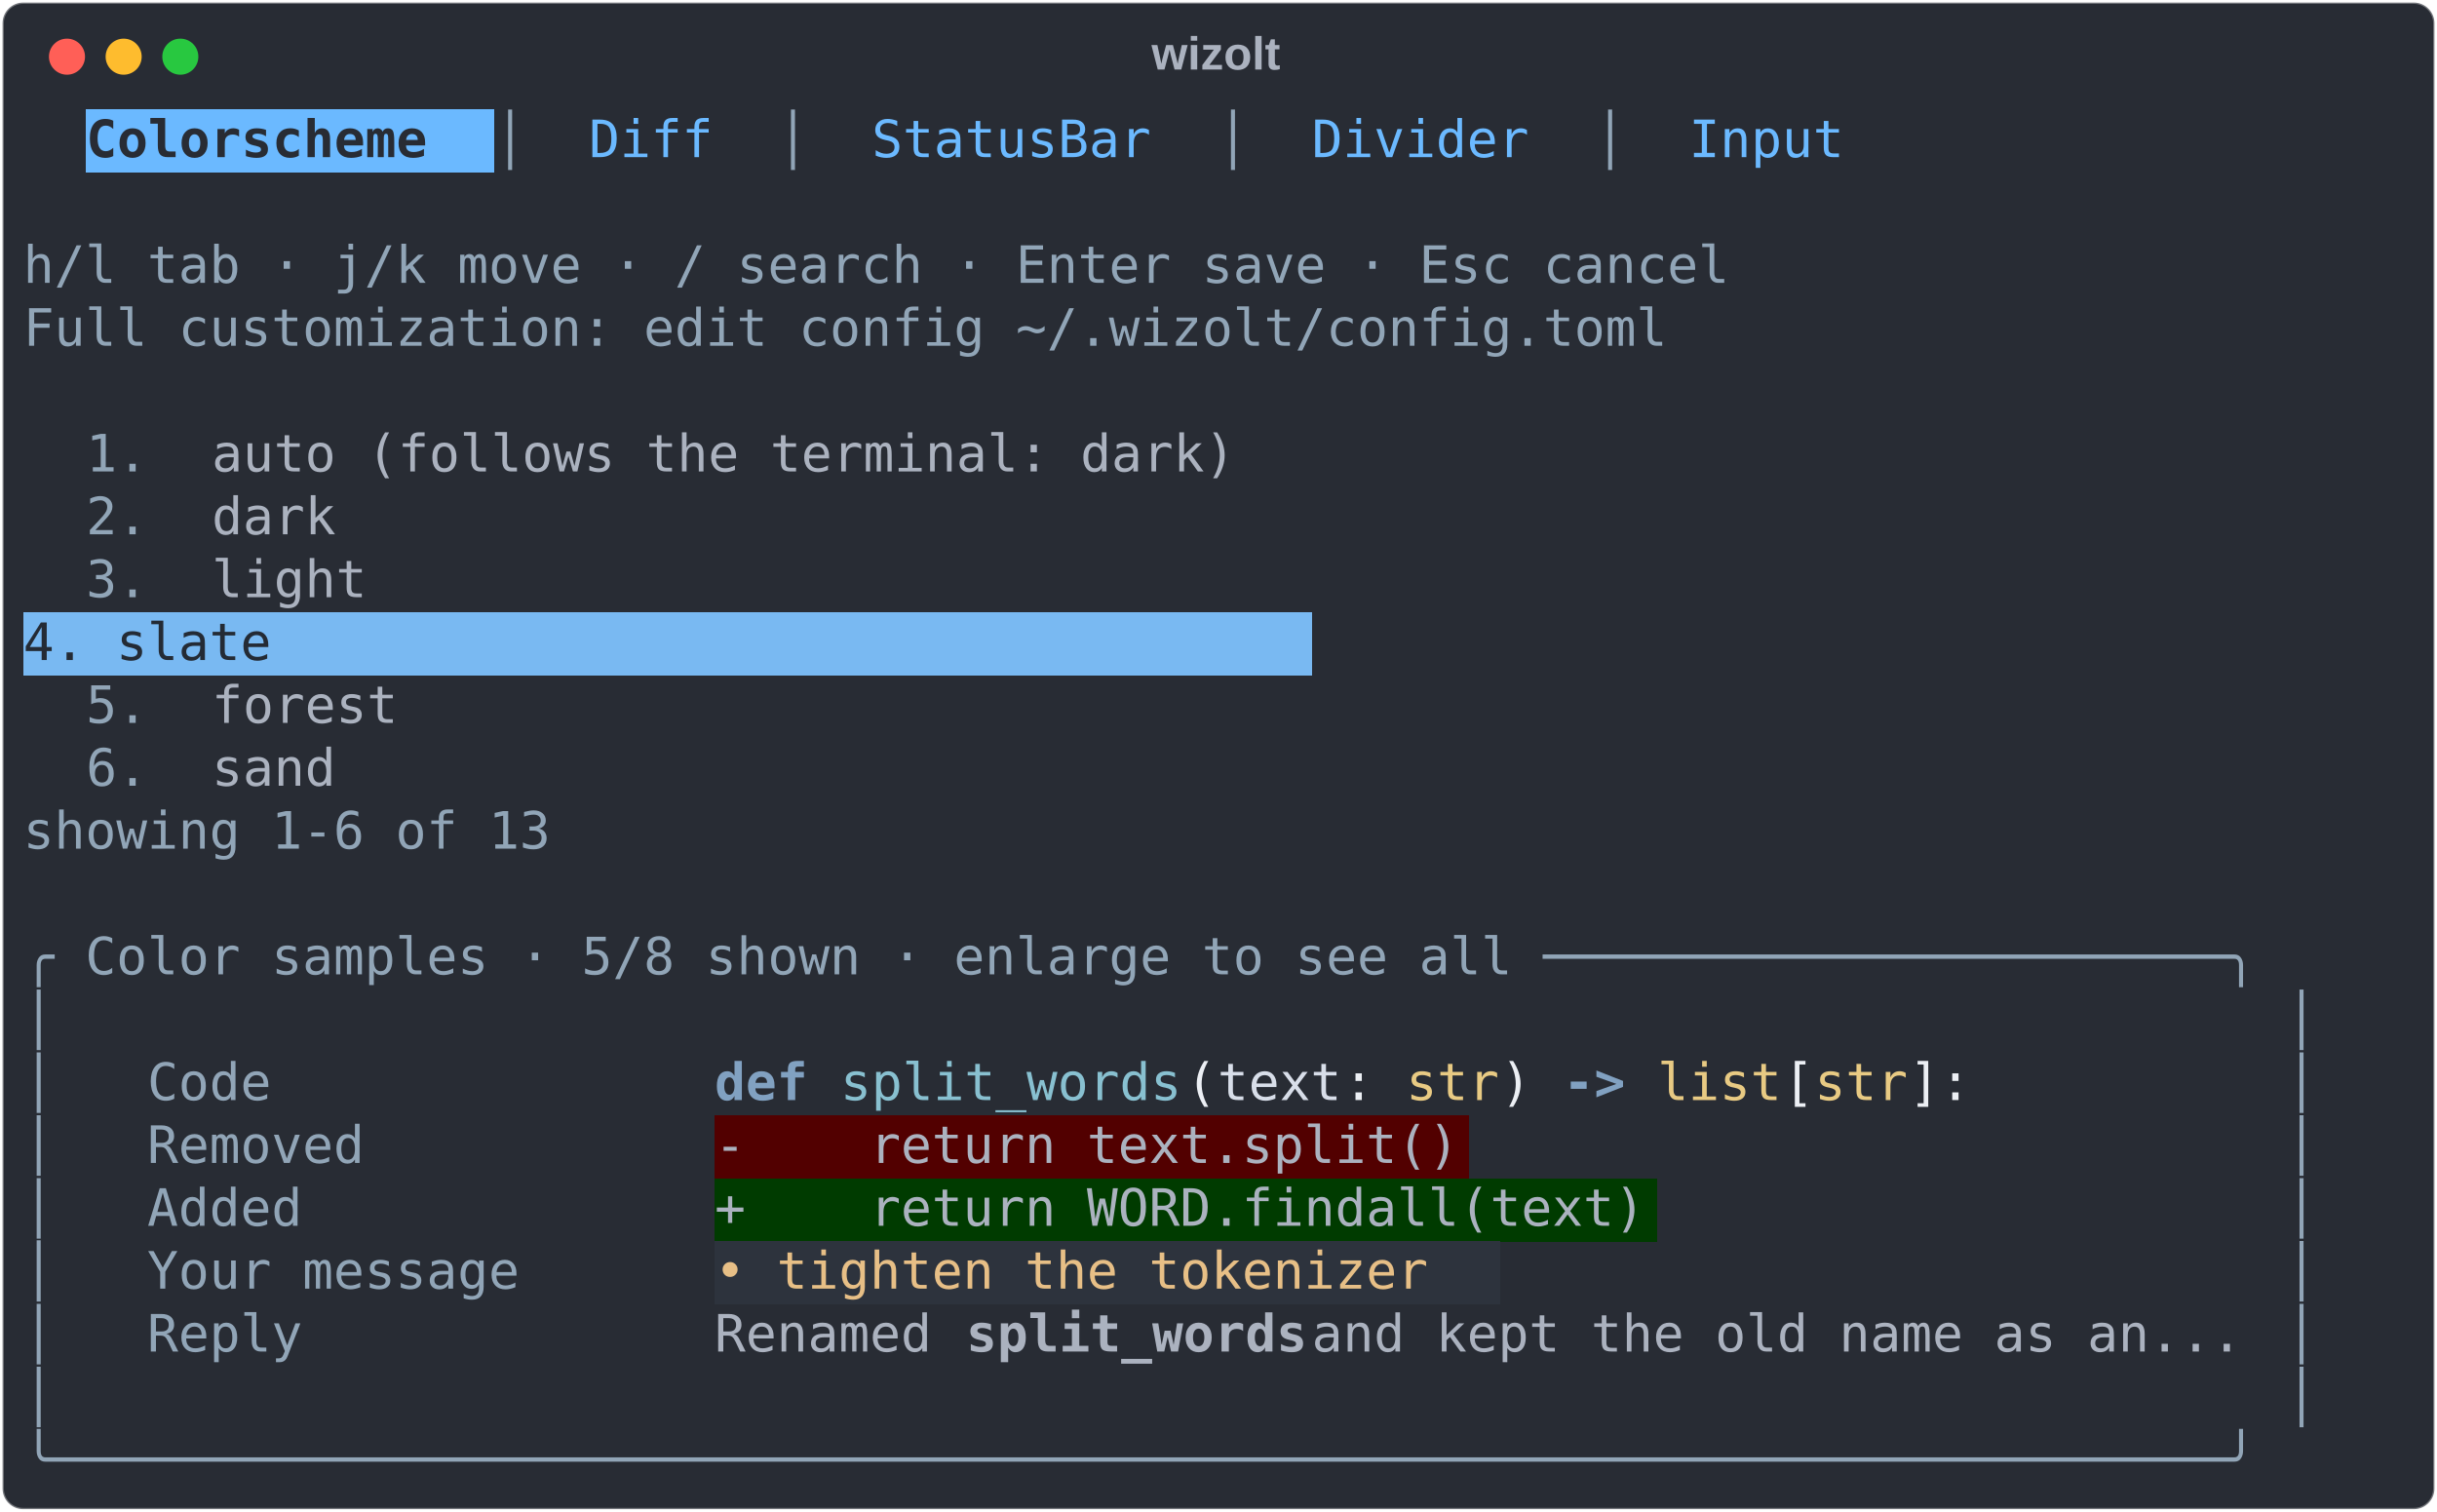
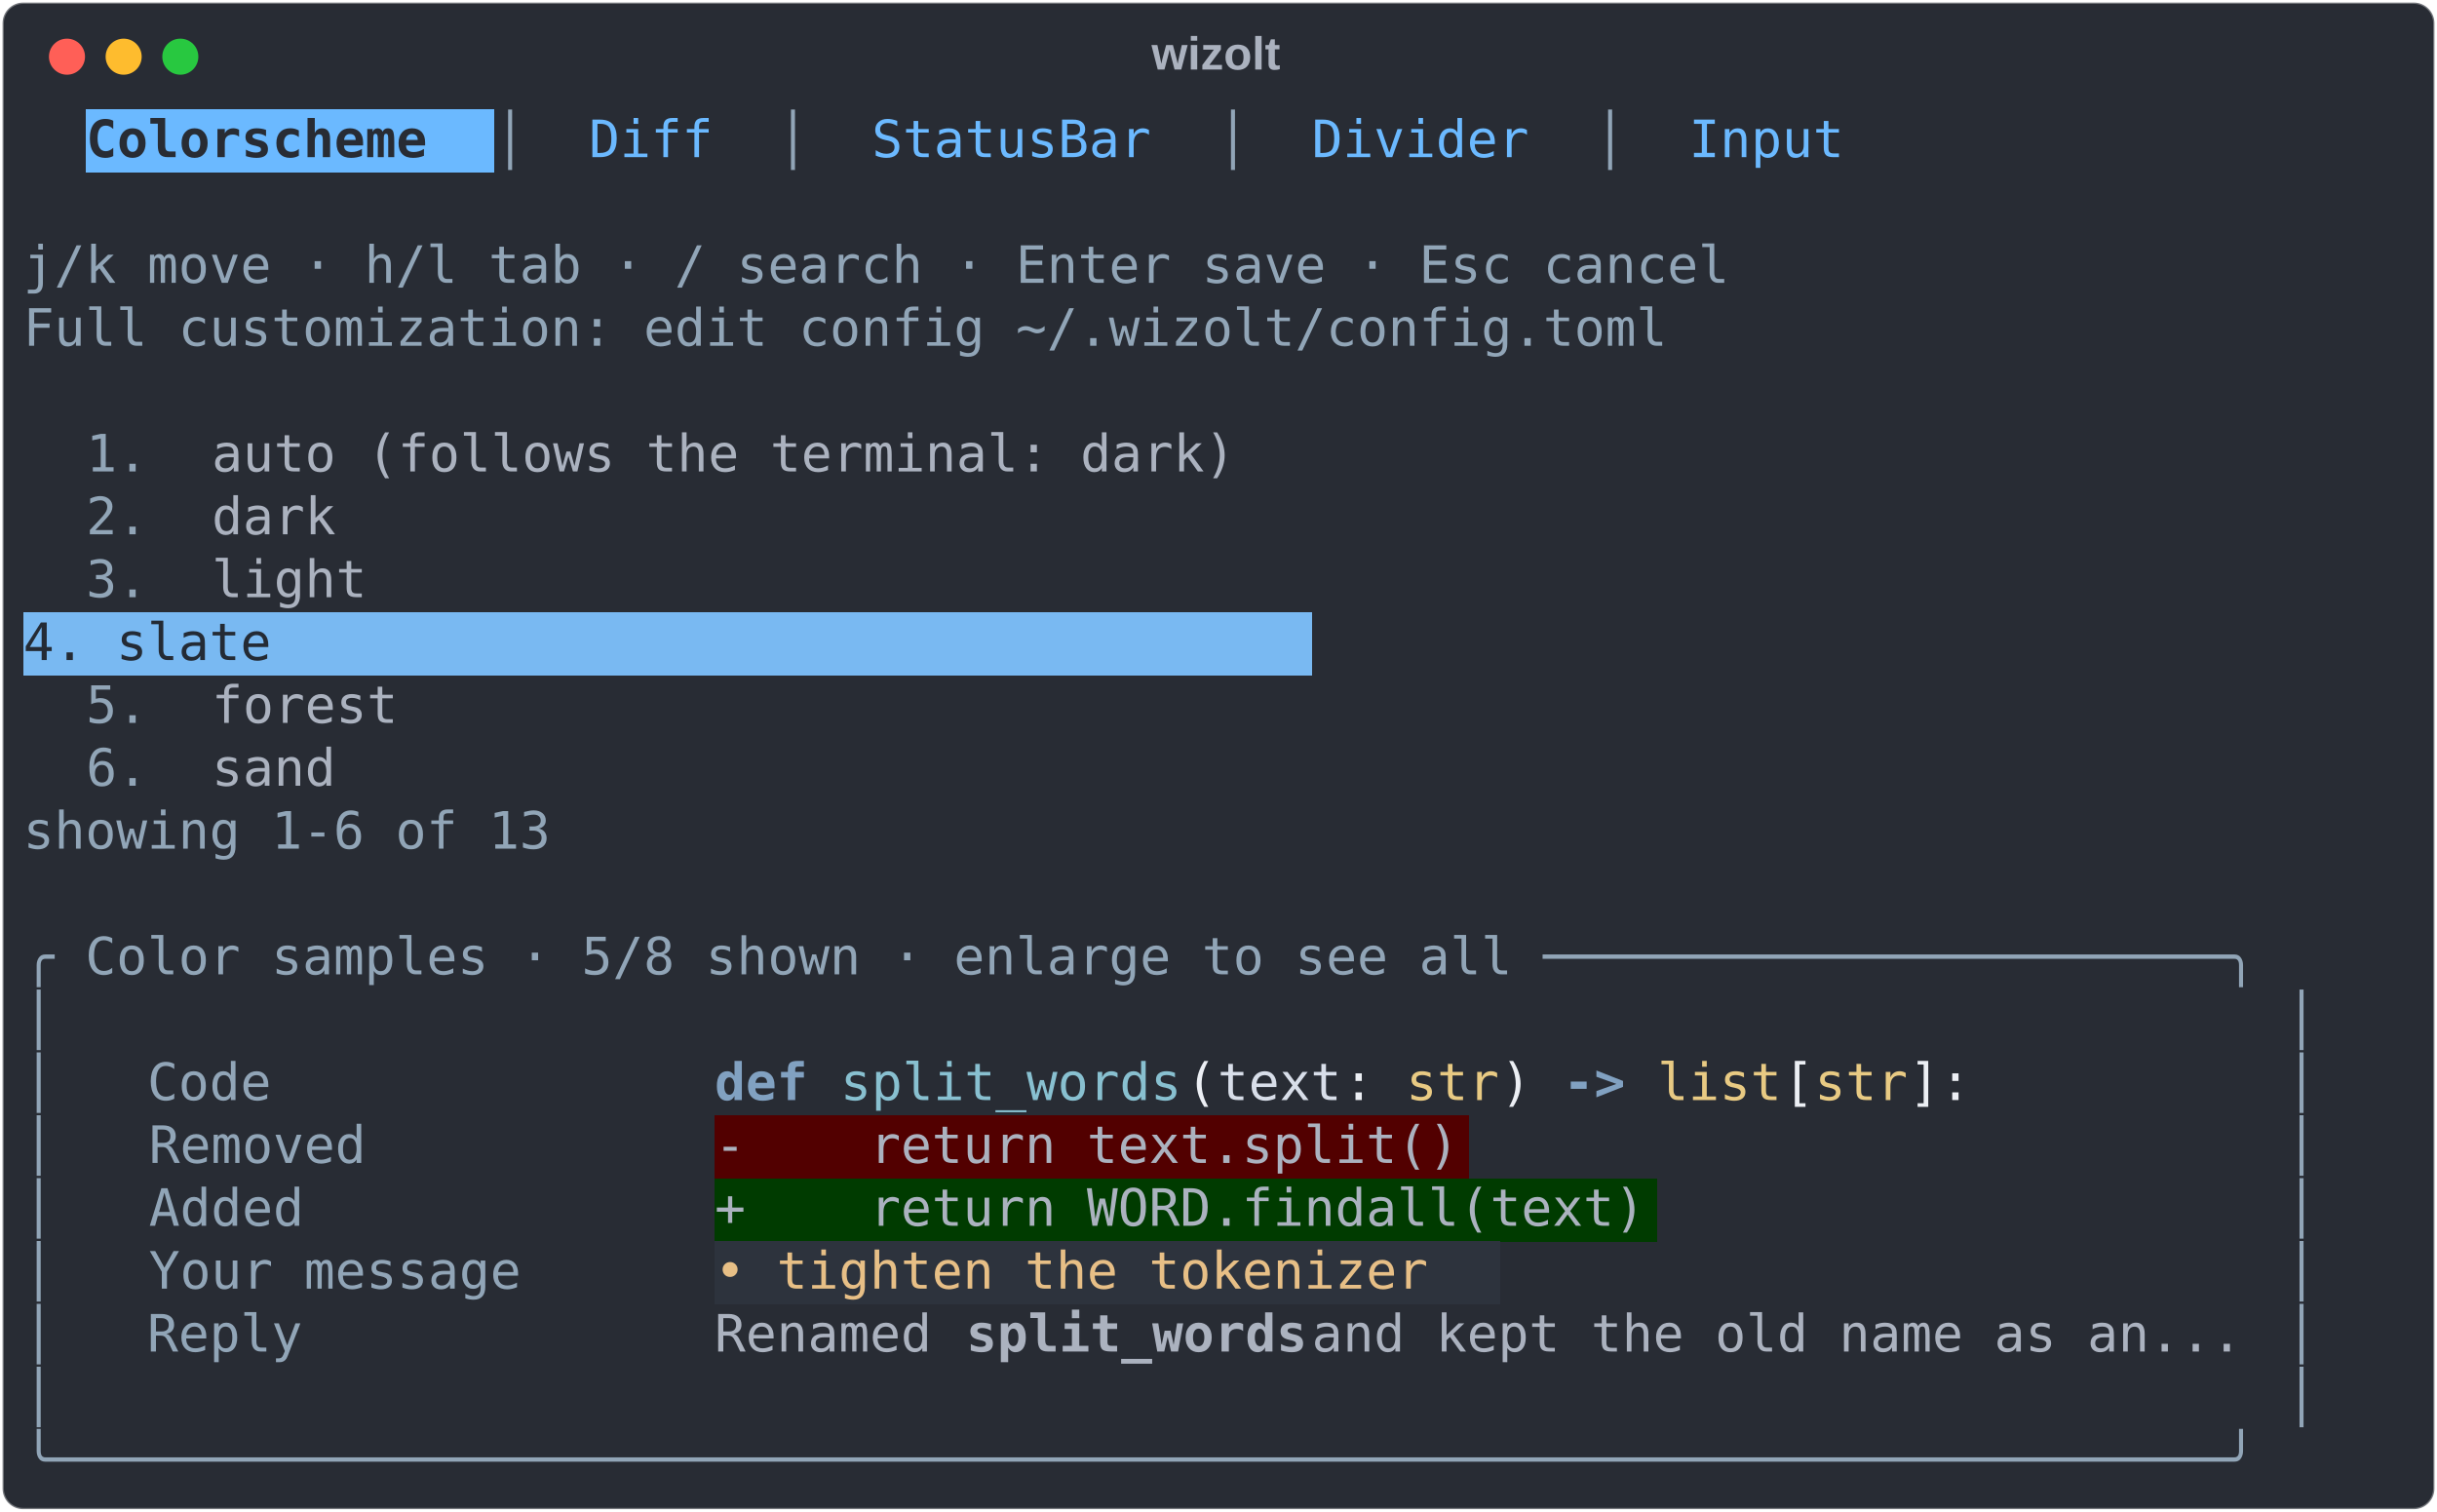
<svg xmlns="http://www.w3.org/2000/svg" class="rich-terminal" viewBox="0 0 946 586.8">
  <style>

    @font-face {
        font-family: "Fira Code";
        src: local("FiraCode-Regular"),
                url("https://cdnjs.cloudflare.com/ajax/libs/firacode/6.2.0/woff2/FiraCode-Regular.woff2") format("woff2"),
                url("https://cdnjs.cloudflare.com/ajax/libs/firacode/6.2.0/woff/FiraCode-Regular.woff") format("woff");
        font-style: normal;
        font-weight: 400;
    }
    @font-face {
        font-family: "Fira Code";
        src: local("FiraCode-Bold"),
                url("https://cdnjs.cloudflare.com/ajax/libs/firacode/6.2.0/woff2/FiraCode-Bold.woff2") format("woff2"),
                url("https://cdnjs.cloudflare.com/ajax/libs/firacode/6.2.0/woff/FiraCode-Bold.woff") format("woff");
        font-style: bold;
        font-weight: 700;
    }

    .appearance-picker-matrix {
        font-family: Fira Code, monospace;
        font-size: 20px;
        line-height: 24.4px;
        font-variant-east-asian: full-width;
    }

    .appearance-picker-title {
        font-size: 18px;
        font-weight: bold;
        font-family: arial;
    }

    .appearance-picker-r1 { fill: #abb2bf }
.appearance-picker-r2 { fill: #282c34;font-weight: bold }
.appearance-picker-r3 { fill: #91a5b7 }
.appearance-picker-r4 { fill: #6bb9ff }
.appearance-picker-r5 { fill: #242b35 }
.appearance-picker-r6 { fill: #81a1c1;font-weight: bold }
.appearance-picker-r7 { fill: #88c0d0 }
.appearance-picker-r8 { fill: #eceff4 }
.appearance-picker-r9 { fill: #d8dee9 }
.appearance-picker-r10 { fill: #e8ca83 }
.appearance-picker-r11 { fill: #e7bf86 }
.appearance-picker-r12 { fill: #abb2bf;font-weight: bold }
    </style>
  <defs>
    <clipPath id="appearance-picker-clip-terminal">
      <rect x="0" y="0" width="926.2" height="535.8" />
    </clipPath>
    <clipPath id="appearance-picker-line-0">
      <rect x="0" y="1.5" width="927.2" height="24.65" />
    </clipPath>
    <clipPath id="appearance-picker-line-1">
      <rect x="0" y="25.9" width="927.2" height="24.65" />
    </clipPath>
    <clipPath id="appearance-picker-line-2">
      <rect x="0" y="50.3" width="927.2" height="24.65" />
    </clipPath>
    <clipPath id="appearance-picker-line-3">
      <rect x="0" y="74.7" width="927.2" height="24.65" />
    </clipPath>
    <clipPath id="appearance-picker-line-4">
      <rect x="0" y="99.1" width="927.2" height="24.65" />
    </clipPath>
    <clipPath id="appearance-picker-line-5">
      <rect x="0" y="123.5" width="927.2" height="24.65" />
    </clipPath>
    <clipPath id="appearance-picker-line-6">
      <rect x="0" y="147.9" width="927.2" height="24.65" />
    </clipPath>
    <clipPath id="appearance-picker-line-7">
      <rect x="0" y="172.3" width="927.2" height="24.65" />
    </clipPath>
    <clipPath id="appearance-picker-line-8">
      <rect x="0" y="196.7" width="927.2" height="24.65" />
    </clipPath>
    <clipPath id="appearance-picker-line-9">
      <rect x="0" y="221.1" width="927.2" height="24.65" />
    </clipPath>
    <clipPath id="appearance-picker-line-10">
      <rect x="0" y="245.5" width="927.2" height="24.65" />
    </clipPath>
    <clipPath id="appearance-picker-line-11">
      <rect x="0" y="269.9" width="927.2" height="24.65" />
    </clipPath>
    <clipPath id="appearance-picker-line-12">
      <rect x="0" y="294.3" width="927.2" height="24.65" />
    </clipPath>
    <clipPath id="appearance-picker-line-13">
      <rect x="0" y="318.7" width="927.2" height="24.65" />
    </clipPath>
    <clipPath id="appearance-picker-line-14">
      <rect x="0" y="343.1" width="927.2" height="24.65" />
    </clipPath>
    <clipPath id="appearance-picker-line-15">
      <rect x="0" y="367.5" width="927.2" height="24.65" />
    </clipPath>
    <clipPath id="appearance-picker-line-16">
      <rect x="0" y="391.9" width="927.2" height="24.65" />
    </clipPath>
    <clipPath id="appearance-picker-line-17">
      <rect x="0" y="416.3" width="927.2" height="24.65" />
    </clipPath>
    <clipPath id="appearance-picker-line-18">
      <rect x="0" y="440.7" width="927.2" height="24.65" />
    </clipPath>
    <clipPath id="appearance-picker-line-19">
      <rect x="0" y="465.1" width="927.2" height="24.65" />
    </clipPath>
    <clipPath id="appearance-picker-line-20">
      <rect x="0" y="489.5" width="927.2" height="24.65" />
    </clipPath>
  </defs>
  <rect fill="#282c34" stroke="rgba(255,255,255,0.35)" stroke-width="1" x="1" y="1" width="944" height="584.8" rx="8" />
  <text class="appearance-picker-title" fill="#abb2bf" text-anchor="middle" x="472" y="27">wizolt</text>
  <g transform="translate(26,22)">
    <circle cx="0" cy="0" r="7" fill="#ff5f57" />
    <circle cx="22" cy="0" r="7" fill="#febc2e" />
    <circle cx="44" cy="0" r="7" fill="#28c840" />
  </g>
  <g transform="translate(9, 41)" clip-path="url(#appearance-picker-clip-terminal)">
    <rect fill="#6bb9ff" x="24.4" y="1.5" width="158.6" height="24.65" shape-rendering="crispEdges" />
    <rect fill="#79b9f2" x="0" y="196.7" width="500.2" height="24.65" shape-rendering="crispEdges" />
    <rect fill="#520000" x="268.4" y="391.9" width="292.8" height="24.65" shape-rendering="crispEdges" />
    <rect fill="#003b00" x="268.4" y="416.3" width="366" height="24.65" shape-rendering="crispEdges" />
    <rect fill="#2d333d" x="268.4" y="440.7" width="305" height="24.65" shape-rendering="crispEdges" />
    <g class="appearance-picker-matrix">
      <text class="appearance-picker-r2" x="24.4" y="20" textLength="158.6" clip-path="url(#appearance-picker-line-0)"> Colorscheme </text>
      <text class="appearance-picker-r3" x="183" y="20" textLength="36.6" clip-path="url(#appearance-picker-line-0)"> │ </text>
      <text class="appearance-picker-r4" x="219.6" y="20" textLength="73.2" clip-path="url(#appearance-picker-line-0)"> Diff </text>
      <text class="appearance-picker-r3" x="292.8" y="20" textLength="36.6" clip-path="url(#appearance-picker-line-0)"> │ </text>
      <text class="appearance-picker-r4" x="329.4" y="20" textLength="134.2" clip-path="url(#appearance-picker-line-0)"> StatusBar </text>
      <text class="appearance-picker-r3" x="463.6" y="20" textLength="36.6" clip-path="url(#appearance-picker-line-0)"> │ </text>
      <text class="appearance-picker-r4" x="500.2" y="20" textLength="109.8" clip-path="url(#appearance-picker-line-0)"> Divider </text>
      <text class="appearance-picker-r3" x="610" y="20" textLength="36.6" clip-path="url(#appearance-picker-line-0)"> │ </text>
      <text class="appearance-picker-r4" x="646.6" y="20" textLength="85.4" clip-path="url(#appearance-picker-line-0)"> Input </text>
      <text class="appearance-picker-r1" x="927.2" y="20" textLength="12.2" clip-path="url(#appearance-picker-line-0)">
</text>
      <text class="appearance-picker-r1" x="927.2" y="44.4" textLength="12.2" clip-path="url(#appearance-picker-line-1)">
</text>
-       <text class="appearance-picker-r3" x="0" y="68.8" textLength="695.4" clip-path="url(#appearance-picker-line-2)">  h/l tab · j/k move · / search · Enter save · Esc cancel</text>
+       <text class="appearance-picker-r3" x="0" y="68.8" textLength="695.4" clip-path="url(#appearance-picker-line-2)">  j/k move · h/l tab · / search · Enter save · Esc cancel</text>
      <text class="appearance-picker-r1" x="927.2" y="68.8" textLength="12.2" clip-path="url(#appearance-picker-line-2)">
</text>
      <text class="appearance-picker-r3" x="0" y="93.2" textLength="671" clip-path="url(#appearance-picker-line-3)">  Full customization: edit config ~/.wizolt/config.toml</text>
      <text class="appearance-picker-r1" x="927.2" y="93.2" textLength="12.2" clip-path="url(#appearance-picker-line-3)">
</text>
      <text class="appearance-picker-r1" x="927.2" y="117.6" textLength="12.2" clip-path="url(#appearance-picker-line-4)">
</text>
      <text class="appearance-picker-r3" x="24.4" y="142" textLength="48.8" clip-path="url(#appearance-picker-line-5)"> 1. </text>
      <text class="appearance-picker-r1" x="73.2" y="142" textLength="402.6" clip-path="url(#appearance-picker-line-5)">auto (follows the terminal: dark)</text>
      <text class="appearance-picker-r1" x="927.2" y="142" textLength="12.2" clip-path="url(#appearance-picker-line-5)">
</text>
      <text class="appearance-picker-r3" x="24.4" y="166.4" textLength="48.8" clip-path="url(#appearance-picker-line-6)"> 2. </text>
      <text class="appearance-picker-r1" x="73.2" y="166.4" textLength="48.8" clip-path="url(#appearance-picker-line-6)">dark</text>
      <text class="appearance-picker-r1" x="927.2" y="166.4" textLength="12.2" clip-path="url(#appearance-picker-line-6)">
</text>
      <text class="appearance-picker-r3" x="24.4" y="190.8" textLength="48.8" clip-path="url(#appearance-picker-line-7)"> 3. </text>
      <text class="appearance-picker-r1" x="73.2" y="190.8" textLength="61" clip-path="url(#appearance-picker-line-7)">light</text>
      <text class="appearance-picker-r1" x="927.2" y="190.8" textLength="12.2" clip-path="url(#appearance-picker-line-7)">
</text>
      <text class="appearance-picker-r5" x="0" y="215.2" textLength="500.2" clip-path="url(#appearance-picker-line-8)">   4. slate                              </text>
      <text class="appearance-picker-r1" x="927.2" y="215.2" textLength="12.2" clip-path="url(#appearance-picker-line-8)">
</text>
      <text class="appearance-picker-r3" x="24.4" y="239.6" textLength="48.8" clip-path="url(#appearance-picker-line-9)"> 5. </text>
      <text class="appearance-picker-r1" x="73.2" y="239.6" textLength="73.2" clip-path="url(#appearance-picker-line-9)">forest</text>
      <text class="appearance-picker-r1" x="927.2" y="239.6" textLength="12.2" clip-path="url(#appearance-picker-line-9)">
</text>
      <text class="appearance-picker-r3" x="24.4" y="264" textLength="48.8" clip-path="url(#appearance-picker-line-10)"> 6. </text>
      <text class="appearance-picker-r1" x="73.2" y="264" textLength="48.8" clip-path="url(#appearance-picker-line-10)">sand</text>
      <text class="appearance-picker-r1" x="927.2" y="264" textLength="12.2" clip-path="url(#appearance-picker-line-10)">
</text>
      <text class="appearance-picker-r3" x="0" y="288.4" textLength="231.8" clip-path="url(#appearance-picker-line-11)">  showing 1-6 of 13</text>
      <text class="appearance-picker-r1" x="927.2" y="288.4" textLength="12.2" clip-path="url(#appearance-picker-line-11)">
</text>
      <text class="appearance-picker-r1" x="927.2" y="312.8" textLength="12.2" clip-path="url(#appearance-picker-line-12)">
</text>
      <text class="appearance-picker-r3" x="0" y="337.2" textLength="902.8" clip-path="url(#appearance-picker-line-13)">  ╭ Color samples · 5/8 shown · enlarge to see all ──────────────────────╮</text>
      <text class="appearance-picker-r1" x="927.2" y="337.2" textLength="12.2" clip-path="url(#appearance-picker-line-13)">
</text>
      <text class="appearance-picker-r3" x="0" y="361.6" textLength="48.8" clip-path="url(#appearance-picker-line-14)">  │ </text>
      <text class="appearance-picker-r3" x="878.4" y="361.6" textLength="24.4" clip-path="url(#appearance-picker-line-14)"> │</text>
      <text class="appearance-picker-r1" x="927.2" y="361.6" textLength="12.2" clip-path="url(#appearance-picker-line-14)">
</text>
      <text class="appearance-picker-r3" x="0" y="386" textLength="268.4" clip-path="url(#appearance-picker-line-15)">  │   Code            </text>
      <text class="appearance-picker-r6" x="268.4" y="386" textLength="36.6" clip-path="url(#appearance-picker-line-15)">def</text>
      <text class="appearance-picker-r7" x="317.2" y="386" textLength="134.2" clip-path="url(#appearance-picker-line-15)">split_words</text>
      <text class="appearance-picker-r8" x="451.4" y="386" textLength="12.2" clip-path="url(#appearance-picker-line-15)">(</text>
      <text class="appearance-picker-r9" x="463.6" y="386" textLength="48.8" clip-path="url(#appearance-picker-line-15)">text</text>
      <text class="appearance-picker-r8" x="512.4" y="386" textLength="12.2" clip-path="url(#appearance-picker-line-15)">:</text>
      <text class="appearance-picker-r10" x="536.8" y="386" textLength="36.6" clip-path="url(#appearance-picker-line-15)">str</text>
      <text class="appearance-picker-r8" x="573.4" y="386" textLength="12.2" clip-path="url(#appearance-picker-line-15)">)</text>
      <text class="appearance-picker-r6" x="597.8" y="386" textLength="24.4" clip-path="url(#appearance-picker-line-15)">-&gt;</text>
      <text class="appearance-picker-r10" x="634.4" y="386" textLength="48.8" clip-path="url(#appearance-picker-line-15)">list</text>
      <text class="appearance-picker-r8" x="683.2" y="386" textLength="12.2" clip-path="url(#appearance-picker-line-15)">[</text>
      <text class="appearance-picker-r10" x="695.4" y="386" textLength="36.6" clip-path="url(#appearance-picker-line-15)">str</text>
      <text class="appearance-picker-r8" x="732" y="386" textLength="24.4" clip-path="url(#appearance-picker-line-15)">]:</text>
      <text class="appearance-picker-r3" x="878.4" y="386" textLength="24.4" clip-path="url(#appearance-picker-line-15)"> │</text>
      <text class="appearance-picker-r1" x="927.2" y="386" textLength="12.2" clip-path="url(#appearance-picker-line-15)">
</text>
-       <text class="appearance-picker-r3" x="0" y="410.4" textLength="268.4" clip-path="url(#appearance-picker-line-16)">  │   Removed         </text>
+       <text class="appearance-picker-r3" x="0" y="410.4" textLength="48.8" clip-path="url(#appearance-picker-line-16)">  │ </text>
+       <text class="appearance-picker-r3" x="48.8" y="410.4" textLength="219.6" clip-path="url(#appearance-picker-line-16)">  Removed         </text>
      <text class="appearance-picker-r1" x="268.4" y="410.4" textLength="292.8" clip-path="url(#appearance-picker-line-16)">-    return text.split()</text>
      <text class="appearance-picker-r3" x="878.4" y="410.4" textLength="24.4" clip-path="url(#appearance-picker-line-16)"> │</text>
      <text class="appearance-picker-r1" x="927.2" y="410.4" textLength="12.2" clip-path="url(#appearance-picker-line-16)">
</text>
-       <text class="appearance-picker-r3" x="0" y="434.8" textLength="268.4" clip-path="url(#appearance-picker-line-17)">  │   Added           </text>
+       <text class="appearance-picker-r3" x="0" y="434.8" textLength="48.8" clip-path="url(#appearance-picker-line-17)">  │ </text>
+       <text class="appearance-picker-r3" x="48.8" y="434.8" textLength="219.6" clip-path="url(#appearance-picker-line-17)">  Added           </text>
      <text class="appearance-picker-r1" x="268.4" y="434.8" textLength="366" clip-path="url(#appearance-picker-line-17)">+    return WORD.findall(text)</text>
      <text class="appearance-picker-r3" x="878.4" y="434.8" textLength="24.4" clip-path="url(#appearance-picker-line-17)"> │</text>
      <text class="appearance-picker-r1" x="927.2" y="434.8" textLength="12.2" clip-path="url(#appearance-picker-line-17)">
</text>
-       <text class="appearance-picker-r3" x="0" y="459.2" textLength="268.4" clip-path="url(#appearance-picker-line-18)">  │   Your message    </text>
+       <text class="appearance-picker-r3" x="0" y="459.2" textLength="48.8" clip-path="url(#appearance-picker-line-18)">  │ </text>
+       <text class="appearance-picker-r3" x="48.8" y="459.2" textLength="219.6" clip-path="url(#appearance-picker-line-18)">  Your message    </text>
      <text class="appearance-picker-r11" x="268.4" y="459.2" textLength="305" clip-path="url(#appearance-picker-line-18)"> • tighten the tokenizer </text>
      <text class="appearance-picker-r3" x="878.4" y="459.2" textLength="24.4" clip-path="url(#appearance-picker-line-18)"> │</text>
      <text class="appearance-picker-r1" x="927.2" y="459.2" textLength="12.2" clip-path="url(#appearance-picker-line-18)">
</text>
      <text class="appearance-picker-r3" x="0" y="483.6" textLength="268.4" clip-path="url(#appearance-picker-line-19)">  │   Reply           </text>
      <text class="appearance-picker-r1" x="268.4" y="483.6" textLength="97.6" clip-path="url(#appearance-picker-line-19)">Renamed </text>
      <text class="appearance-picker-r12" x="366" y="483.6" textLength="134.2" clip-path="url(#appearance-picker-line-19)">split_words</text>
      <text class="appearance-picker-r1" x="500.2" y="483.6" textLength="378.2" clip-path="url(#appearance-picker-line-19)"> and kept the old name as an...</text>
      <text class="appearance-picker-r3" x="878.4" y="483.6" textLength="24.4" clip-path="url(#appearance-picker-line-19)"> │</text>
      <text class="appearance-picker-r1" x="927.2" y="483.6" textLength="12.2" clip-path="url(#appearance-picker-line-19)">
</text>
      <text class="appearance-picker-r3" x="0" y="508" textLength="48.8" clip-path="url(#appearance-picker-line-20)">  │ </text>
      <text class="appearance-picker-r3" x="878.4" y="508" textLength="24.4" clip-path="url(#appearance-picker-line-20)"> │</text>
      <text class="appearance-picker-r1" x="927.2" y="508" textLength="12.2" clip-path="url(#appearance-picker-line-20)">
</text>
      <text class="appearance-picker-r3" x="0" y="532.4" textLength="902.8" clip-path="url(#appearance-picker-line-21)">  ╰──────────────────────────────────────────────────────────────────────╯</text>
      <text class="appearance-picker-r1" x="927.2" y="532.4" textLength="12.2" clip-path="url(#appearance-picker-line-21)">
</text>
    </g>
  </g>
</svg>
